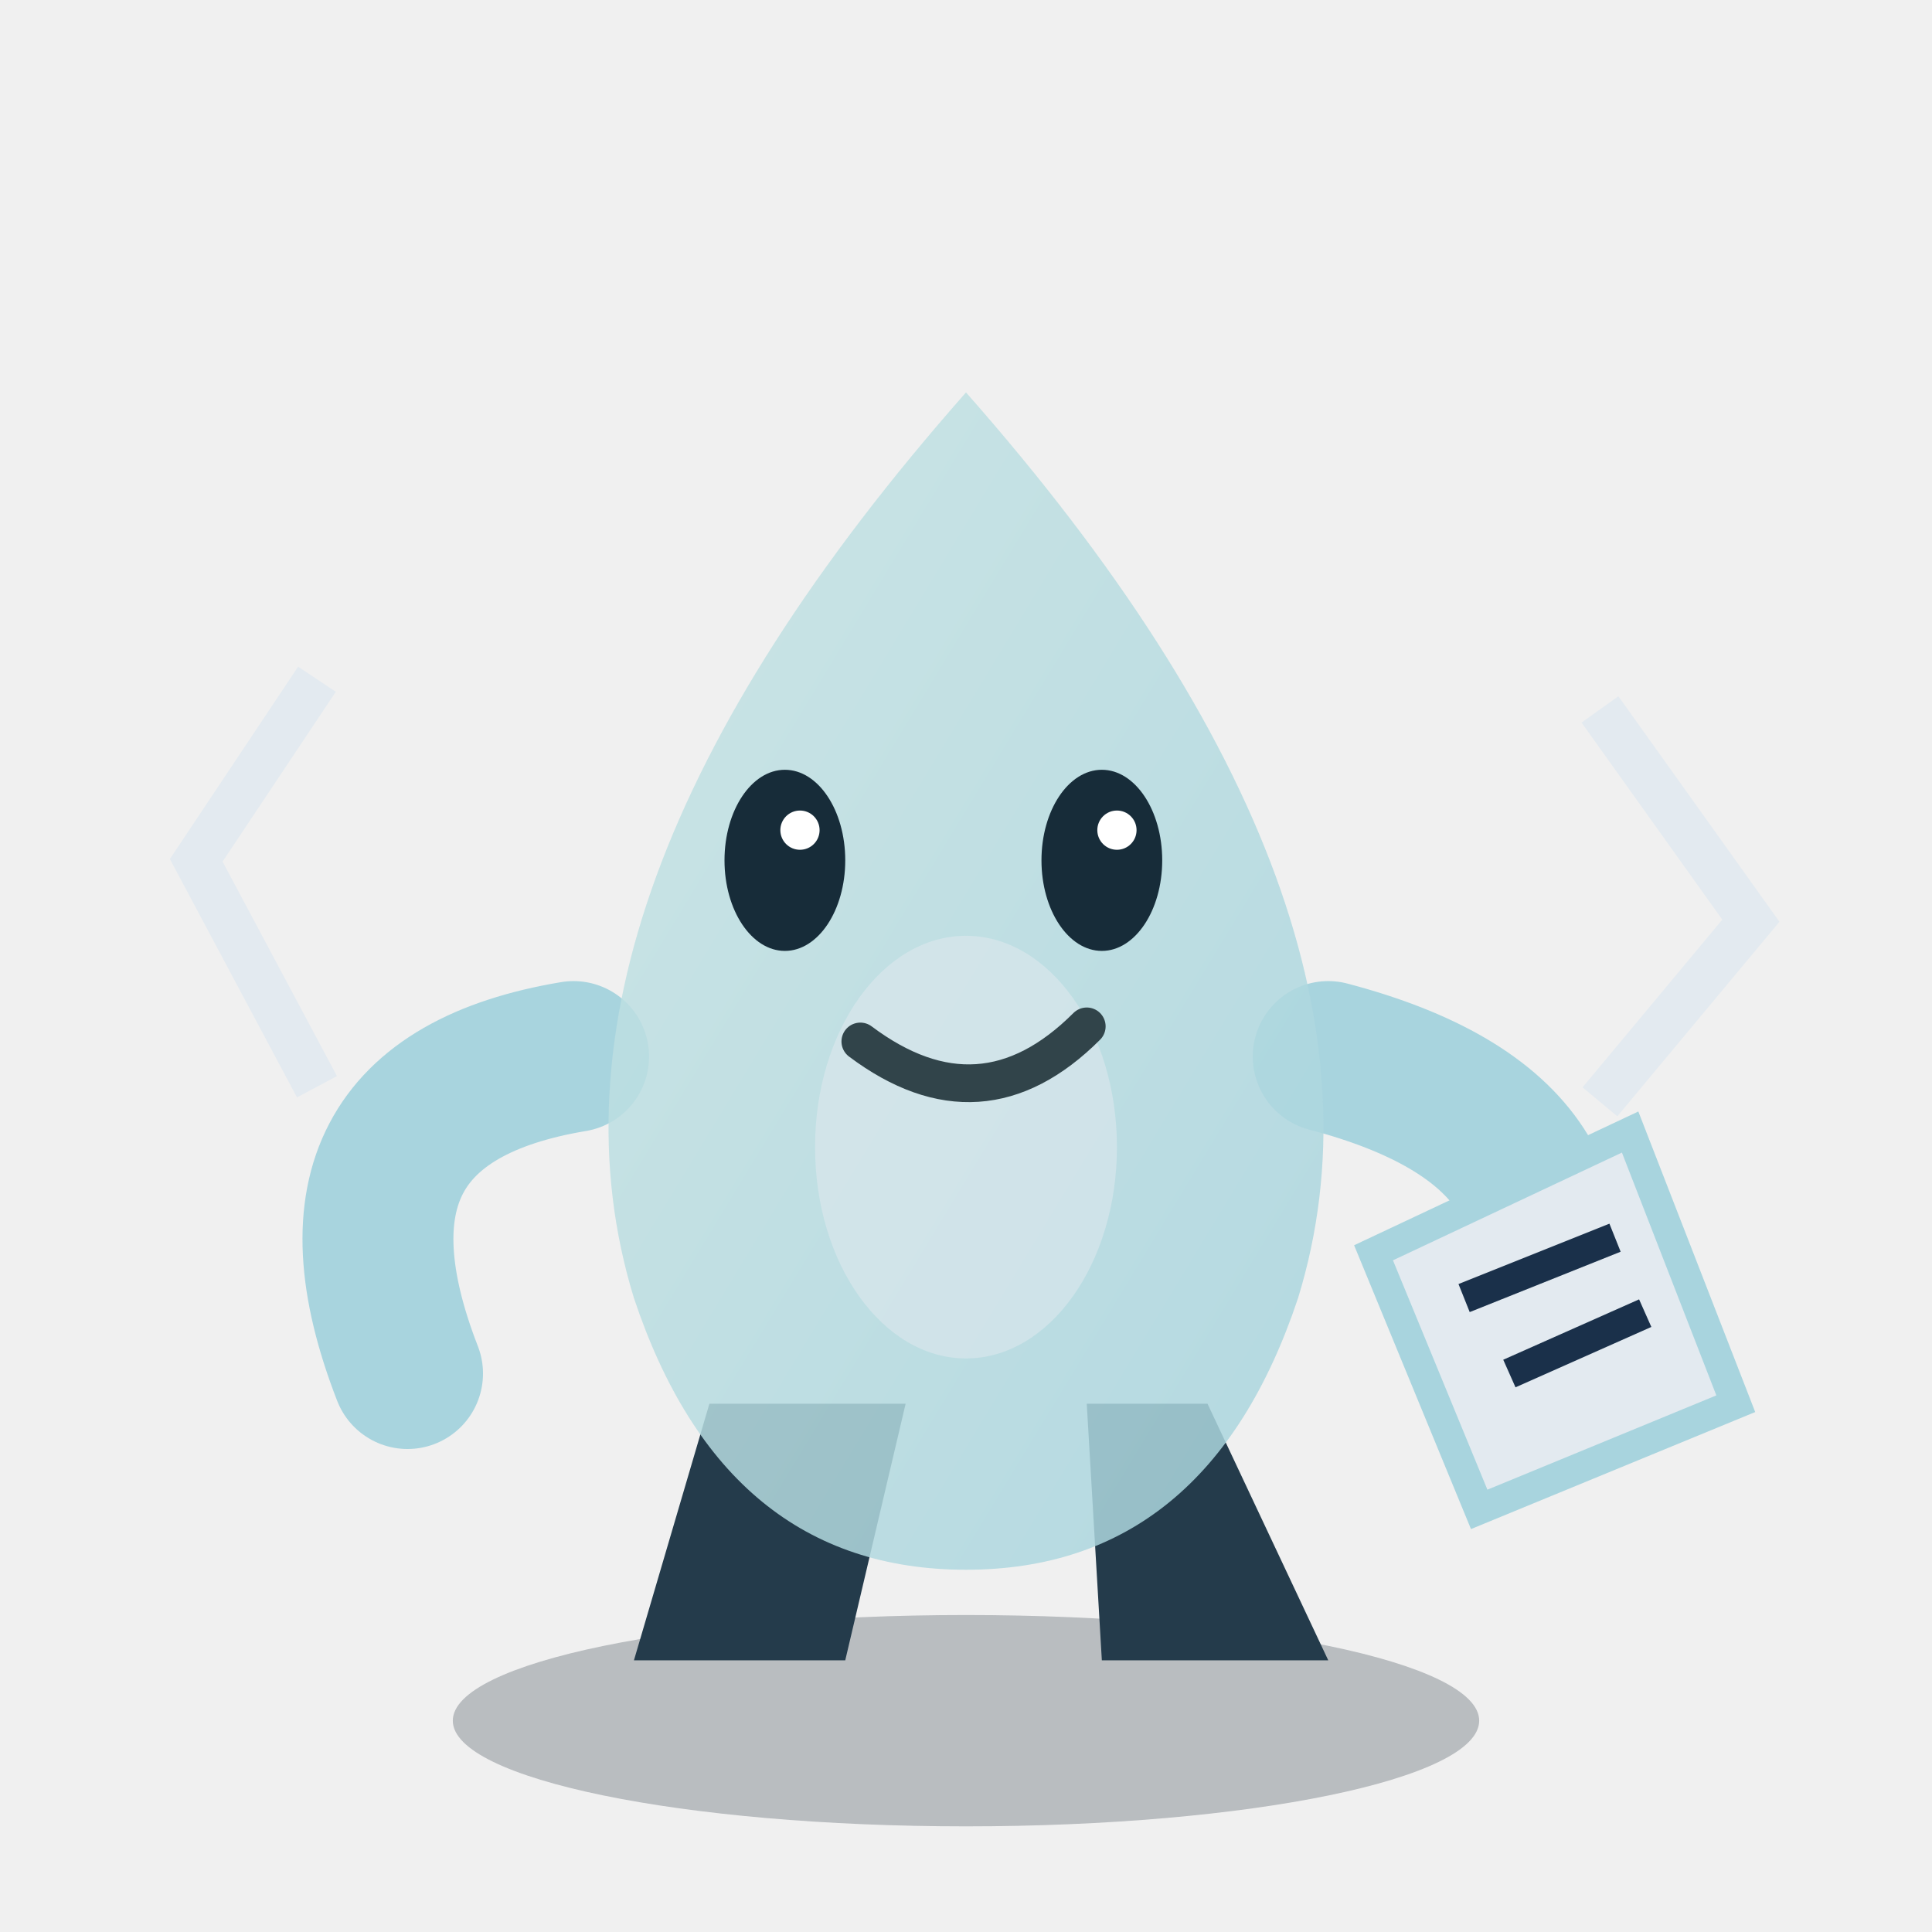
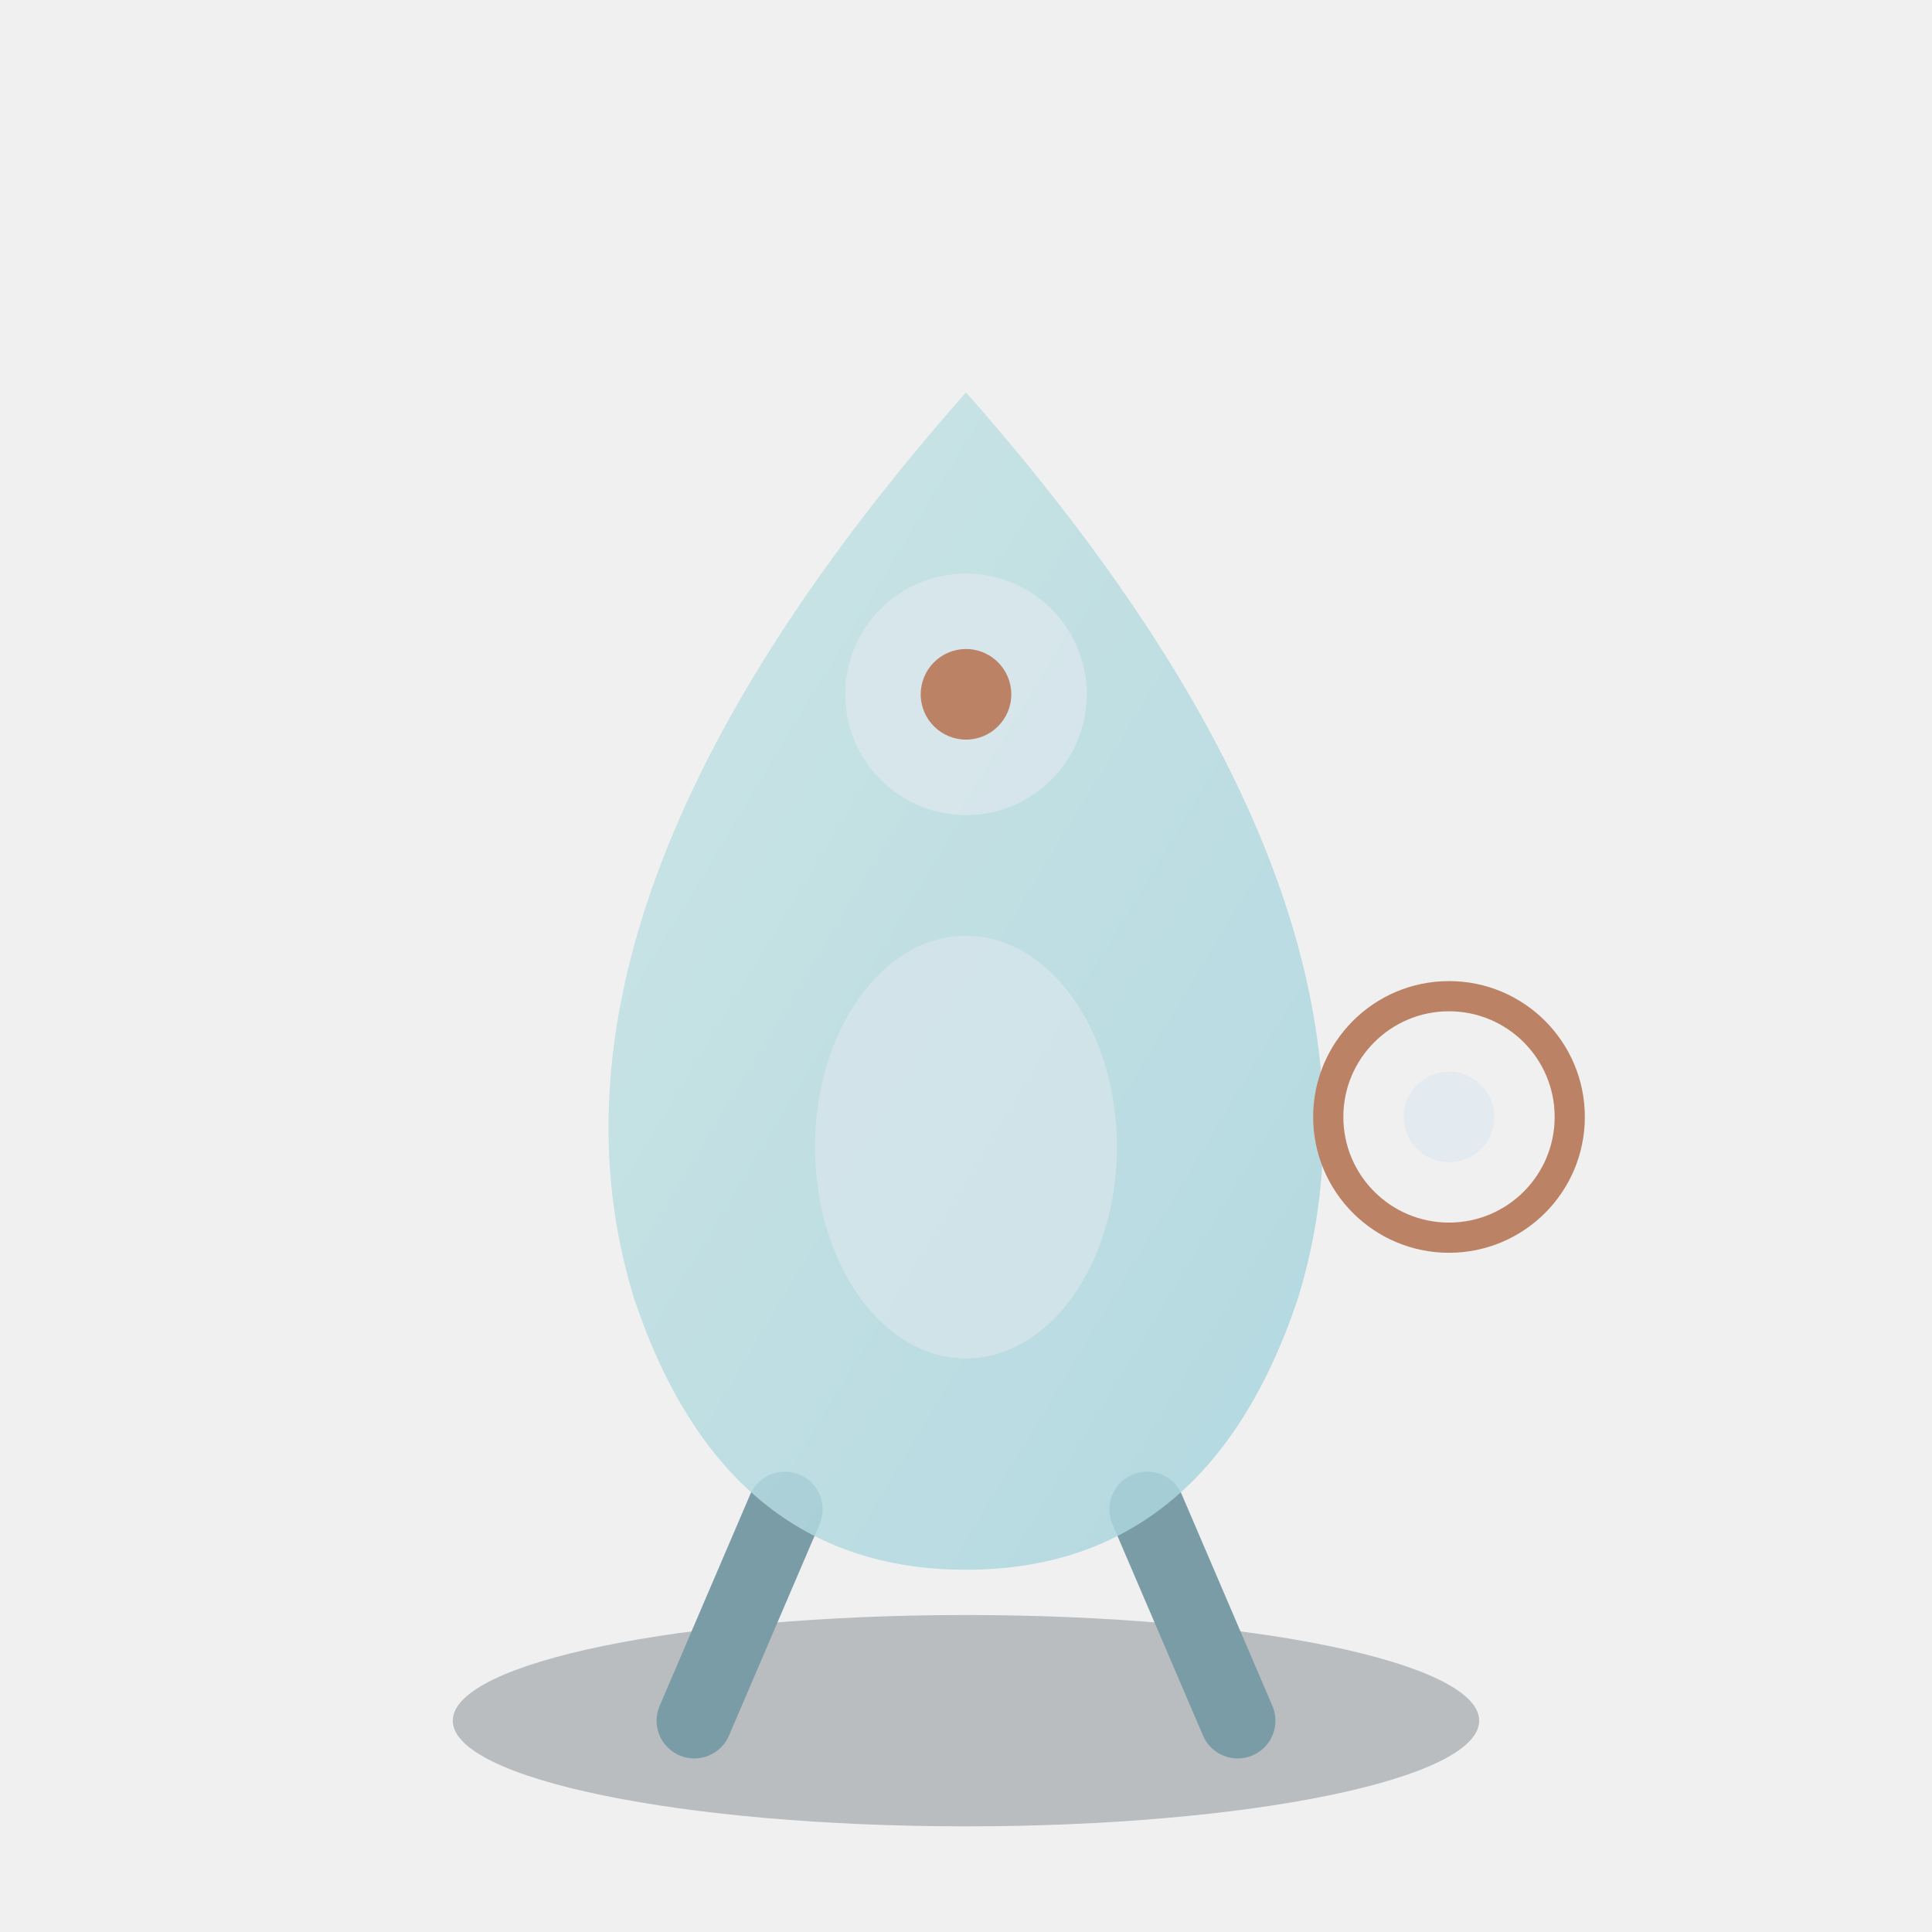
<svg xmlns="http://www.w3.org/2000/svg" width="128" height="128" viewBox="0 0 128 128">
  <defs>
    <linearGradient id="body1" x1="0" y1="0" x2="1" y2="1">
      <stop offset="0" stop-color="#c6e3e3" />
      <stop offset="1" stop-color="#A8D4DE" />
    </linearGradient>
  </defs>
  <ellipse cx="64" cy="114" rx="34" ry="7" fill="#091726" opacity=".24" />
-   <path d="M47 93l-5 17h14l4-17M72 93l1 17h15l-8-17" fill="#243b4b" />
-   <path d="M38 70Q20 73 27 91M88 70q19 5 13 20" stroke="#A8D4DE" stroke-width="10" fill="none" stroke-linecap="round" />
+   <path d="M52 100l-6 14M76 100l6 14" stroke="#7a9ca6" stroke-width="5" stroke-linecap="round" />
  <g id="shape-1">
    <path d="M64 26q30 34 22 60-6 18-22 18t-22-18q-8-26 22-60z" fill="url(#body1)" fill-opacity=".85" />
    <ellipse cx="64" cy="76" rx="10" ry="14" fill="#E3EAF0" opacity=".5" />
  </g>
-   <ellipse cx="52" cy="57" rx="4" ry="6" fill="#172c39" />
-   <ellipse cx="73" cy="57" rx="4" ry="6" fill="#172c39" />
-   <circle cx="53" cy="55" r="1.3" fill="#fff" />
-   <circle cx="74" cy="55" r="1.3" fill="#fff" />
-   <path d="M57 69q8 6 15-1" fill="none" stroke="#31444a" stroke-width="2.5" stroke-linecap="round" />
-   <path d="M21 72l-8-15 8-12M106 73l10-12-10-14" fill="none" stroke="#E3EAF0" stroke-width="3" />
-   <path d="M91 83l17-8 7 18-17 7z" fill="#E3EAF0" stroke="#A8D4DE" stroke-width="2" />
-   <path d="M97 86l10-4m-7 9 9-4" stroke="#1A304A" stroke-width="2" />
+   <circle cx="64" cy="46" r="8" fill="#E3EAF0" fill-opacity=".6" />
+   <circle cx="64" cy="46" r="3" fill="#BB8265" />
+   <circle cx="96" cy="74" r="8" fill="none" stroke="#BB8265" stroke-width="2" />
+   <circle cx="96" cy="74" r="3" fill="#E3EAF0" />
</svg>
